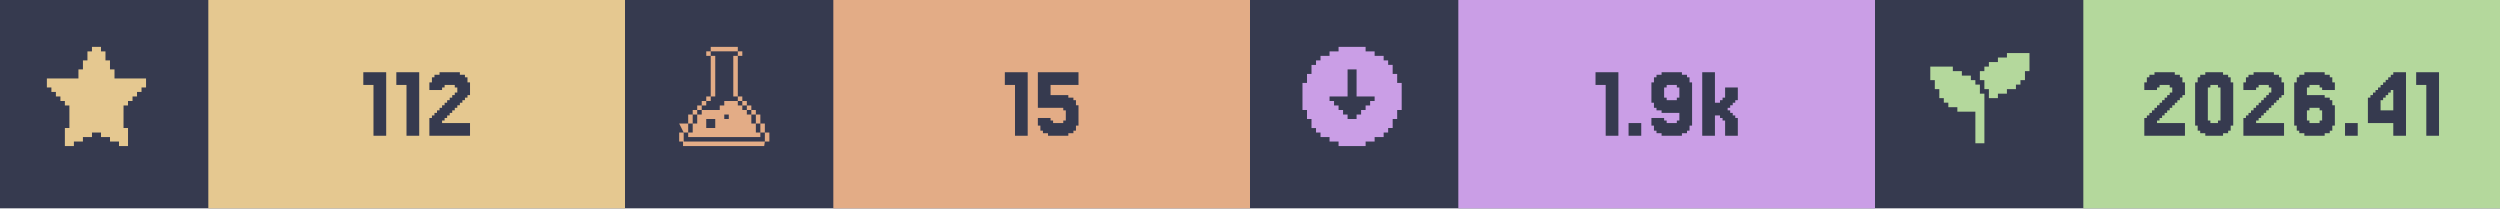
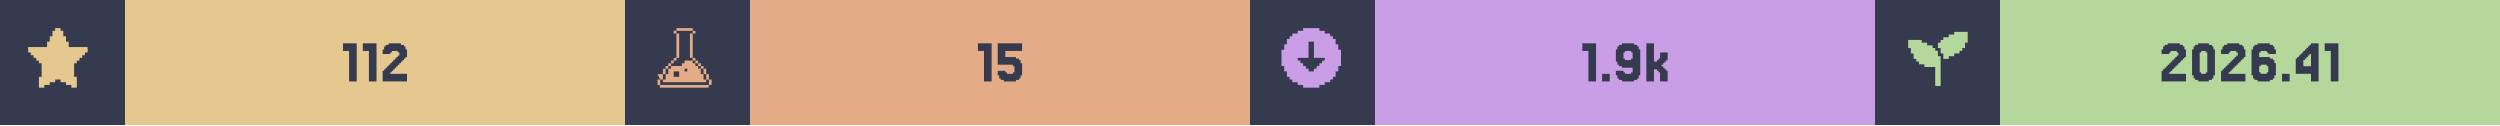
- <svg xmlns="http://www.w3.org/2000/svg" width="420" height="35" viewBox="0 0 120 10">
+ <svg xmlns="http://www.w3.org/2000/svg" width="1200" viewBox="0 0 200 10">
  <g>
-     <rect width="120" height="10" fill="#363a4f" />
+     <rect width="200" height="10" fill="#363a4f" />
    <g class="badge" transform="translate(0 0)">
      <path fill="#e5c890" d="M5.929 6.145h.216v.866h-.433v-.217H5.28v-.216h-.432v-.216h-.433v.216H3.98v.216h-.433v.217h-.433v-.866h.217V5.063h-.217v-.216H2.9V4.63h-.217v-.216h-.216v-.217H2.25v-.432h1.515v-.433h.216v-.433h.216v-.433h.217V2.25h.433v.216h.216v.433h.216v.433h.217v.433H7.01v.432h-.217v.217h-.216v.216h-.216v.217h-.217v.216H5.93z" />
-       <rect fill="#e5c890" width="20" height="10" x="10" y="0" />
-       <path fill="#363a4f" d="M18.537 3.467V6.516H17.927V4.077H17.439V3.467Z M20.122 3.467V6.516H19.512V4.077H19.024V3.467Z M21.341 5.663V5.785H21.22V5.907H22.561V6.516H20.61V5.663H20.732V5.541H20.854V5.419H20.976V5.297H21.098V5.175H21.22V5.053H21.341V4.931H21.463V4.809H21.585V4.687H21.707V4.565H21.829V4.443H21.951V4.199H21.829V4.077H21.341V4.199H21.22V4.321H20.61V3.955H20.732V3.711H20.854V3.589H21.098V3.467H22.073V3.589H22.317V3.711H22.439V3.955H22.561V4.565H22.439V4.687H22.317V4.809H22.195V4.931H22.073V5.053H21.951V5.175H21.829V5.297H21.707V5.419H21.585V5.541H21.463V5.663Z" />
+       <rect fill="#e5c890" width="40" height="10" x="10" y="0" />
+       <path fill="#363a4f" d="M28.537 3.467V6.516H27.927V4.077H27.439V3.467Z M30.122 3.467V6.516H29.512V4.077H29.024V3.467Z M31.341 5.663V5.785H31.22V5.907H32.561V6.516H30.61V5.663H30.732V5.541H30.854V5.419H30.976V5.297H31.098V5.175H31.22V5.053H31.341V4.931H31.463V4.809H31.585V4.687H31.707V4.565H31.829V4.443H31.951V4.199H31.829V4.077H31.341V4.199H31.22V4.321H30.61V3.955H30.732V3.711H30.854V3.589H31.098V3.467H32.073V3.589H32.317V3.711H32.439V3.955H32.561V4.565H32.439V4.687H32.317V4.809H32.195V4.931H32.073V5.053H31.951V5.175H31.829V5.297H31.707V5.419H31.585V5.541H31.463V5.663Z" />
    </g>
-     <g class="badge" transform="translate(30 0)">
+     <g class="badge" transform="translate(50 0)">
      <path fill="#e3ac86" d="M4.115 2.249v.216h1.3V2.25zm1.3.216v.217h.216v-.217zm0 .217h-.217V4.63h.217zm0 1.948v.217h.216V4.63zm.216.217v.216h.217v-.216zm.217.216v.217h.216v-.217zm.216.217v.216h.217V5.28zm.217.216v.433h.216v-.433zm.216.433v.433h.216v-.433zm.216.433v.433h.217v-.433zm0 .433H2.786v.216h3.896zm-3.896 0v-.433H2.6v.433zm0-.433h.216v-.433H2.6zm.216-.433h.217v-.433h-.217zm.217-.433h.216V5.28h-.216zm.216-.216h.217v-.217h-.217zm.217-.217h.216v-.216h-.216zm.216-.216h.216V4.63H3.9zm.216-.217h.217V2.682h-.217zm0-1.948v-.217H3.9v.217zm-.432 2.598v.216h-.217v.433h-.216v.433h-.217v.216h3.464v-.216h-.216v-.433h-.217v-.433h-.216V5.28h-.217v-.217h-.216v-.216h-.65v.216h-.217v.217zm1.082.216h.217v.217h-.217zm-.866.217h.433v.432h-.433z" />
-       <rect fill="#e3ac86" width="20" height="10" x="10" y="0" />
-       <path fill="#363a4f" d="M19.329 3.467V6.516H18.72V4.077H18.232V3.467Z M20.427 5.663V5.785H20.549V5.907H21.037V5.785H21.159V5.297H21.037V5.175H19.817V3.467H21.768V4.077H20.427V4.565H21.28V4.687H21.524V4.809H21.646V5.053H21.768V6.029H21.646V6.272H21.524V6.394H21.28V6.516H20.305V6.394H20.061V6.272H19.939V6.029H19.817V5.663Z" />
+       <rect fill="#e3ac86" width="40" height="10" x="10" y="0" />
+       <path fill="#363a4f" d="M29.329 3.467V6.516H28.72V4.077H28.232V3.467Z M30.427 5.663V5.785H30.549V5.907H31.037V5.785H31.159V5.297H31.037V5.175H29.817V3.467H31.768V4.077H30.427V4.565H31.28V4.687H31.524V4.809H31.646V5.053H31.768V6.029H31.646V6.272H31.524V6.394H31.28V6.516H30.305V6.394H30.061V6.272H29.939V6.029H29.817V5.663Z" />
    </g>
-     <g class="badge" transform="translate(60 0)">
+     <g class="badge" transform="translate(100 0)">
      <path fill="#ca9ee6" d="M5.55 6.794h.432v-.216h.433v-.216h.216v-.217h.217v-.433h.216V5.28h.217V3.981h-.217v-.433h-.216v-.433h-.217V2.9h-.216v-.217h-.433v-.216h-.433V2.25h-1.298v.216h-.433v.216h-.433V2.9h-.216v.216h-.217v.433h-.216v.433h-.217v1.298h.217v.433h.216v.433h.217v.217h.216v.216h.433v.216h.433v.217h1.298zm-1.083-1.298v-.217h-.216v-.216h-.217v-.216h-.216V4.63h.866V3.332h.432V4.63h.866v.217h-.216v.216h-.217v.216h-.216v.217h-.217v.216h-.432v-.216z" />
-       <rect fill="#ca9ee6" width="20" height="10" x="10" y="0" />
-       <path fill="#363a4f" d="M17.683 3.467V6.516H17.073V4.077H16.585V3.467Z M18.78 5.907V6.516H18.171V5.907Z M20.61 4.687V4.199H20.488V4.077H20V4.199H19.878V4.687H20V4.809H20.488V4.687ZM19.39 6.272V6.029H19.268V5.663H19.878V5.785H20V5.907H20.488V5.785H20.61V5.419H19.756V5.297H19.512V5.175H19.39V4.931H19.268V3.955H19.39V3.711H19.512V3.589H19.756V3.467H20.732V3.589H20.976V3.711H21.098V3.955H21.22V6.029H21.098V6.272H20.976V6.394H20.732V6.516H19.756V6.394H19.512V6.272Z M22.561 4.931V4.809H22.683V4.687H22.805V4.199H23.415V4.809H23.293V4.931H23.171V5.053H23.049V5.175H22.927V5.297H23.049V5.419H23.171V5.541H23.293V5.663H23.415V6.516H22.805V5.785H22.683V5.663H22.561V5.541H22.317V6.516H21.707V3.467H22.317V4.931Z" />
+       <rect fill="#ca9ee6" width="40" height="10" x="10" y="0" />
+       <path fill="#363a4f" d="M27.683 3.467V6.516H27.073V4.077H26.585V3.467Z M28.78 5.907V6.516H28.171V5.907Z M30.61 4.687V4.199H30.488V4.077H30V4.199H29.878V4.687H30V4.809H30.488V4.687ZM29.39 6.272V6.029H29.268V5.663H29.878V5.785H30V5.907H30.488V5.785H30.61V5.419H29.756V5.297H29.512V5.175H29.39V4.931H29.268V3.955H29.39V3.711H29.512V3.589H29.756V3.467H30.732V3.589H30.976V3.711H31.098V3.955H31.22V6.029H31.098V6.272H30.976V6.394H30.732V6.516H29.756V6.394H29.512V6.272Z M32.561 4.931V4.809H32.683V4.687H32.805V4.199H33.415V4.809H33.293V4.931H33.171V5.053H33.049V5.175H32.927V5.297H33.049V5.419H33.171V5.541H33.293V5.663H33.415V6.516H32.805V5.785H32.683V5.663H32.561V5.541H32.317V6.516H31.707V3.467H32.317V4.931Z" />
    </g>
-     <g class="badge" transform="translate(90 0)">
+     <g class="badge" transform="translate(150 0)">
      <path fill="#b4d89c" d="M6.333 2.547v.216H5.9v.217h-.433v.216H5.25v.217h-.216v.433h.216v.432h.217v.433H5.9v-.216h.432v-.217h.433v-.216h.217v-.216h.216v-.433h.217v-.866zm-3.679.65v.649h.217v.432h.216v.433h.216v.217h.217v.216h.433v.217h.865v1.515h.433V4.495h-.216v-.433h-.217v-.216h-.216v-.217h-.433v-.216h-.433v-.217z" />
-       <rect fill="#b4d89c" width="20" height="10" x="10" y="0" />
-       <path fill="#363a4f" d="M13.659 5.663V5.785H13.537V5.907H14.878V6.516H12.927V5.663H13.049V5.541H13.171V5.419H13.293V5.297H13.415V5.175H13.537V5.053H13.659V4.931H13.78V4.809H13.902V4.687H14.024V4.565H14.146V4.443H14.268V4.199H14.146V4.077H13.659V4.199H13.537V4.321H12.927V3.955H13.049V3.711H13.171V3.589H13.415V3.467H14.39V3.589H14.634V3.711H14.756V3.955H14.878V4.565H14.756V4.687H14.634V4.809H14.512V4.931H14.39V5.053H14.268V5.175H14.146V5.297H14.024V5.419H13.902V5.541H13.78V5.663Z M17.073 6.029V6.272H16.951V6.394H16.707V6.516H15.854V6.394H15.61V6.272H15.488V6.029H15.366V3.955H15.488V3.711H15.61V3.589H15.854V3.467H16.707V3.589H16.951V3.711H17.073V3.955H17.195V6.029ZM16.098 5.785V5.907H16.463V5.785H16.585V4.199H16.463V4.077H16.098V4.199H15.976V5.785Z M18.415 5.663V5.785H18.293V5.907H19.634V6.516H17.683V5.663H17.805V5.541H17.927V5.419H18.049V5.297H18.171V5.175H18.293V5.053H18.415V4.931H18.537V4.809H18.659V4.687H18.78V4.565H18.902V4.443H19.024V4.199H18.902V4.077H18.415V4.199H18.293V4.321H17.683V3.955H17.805V3.711H17.927V3.589H18.171V3.467H19.146V3.589H19.39V3.711H19.512V3.955H19.634V4.565H19.512V4.687H19.39V4.809H19.268V4.931H19.146V5.053H19.024V5.175H18.902V5.297H18.78V5.419H18.659V5.541H18.537V5.663Z M20.854 5.785V5.907H21.341V5.785H21.463V5.297H21.341V5.175H20.854V5.297H20.732V5.785ZM20.732 4.565H21.585V4.687H21.829V4.809H21.951V5.053H22.073V6.029H21.951V6.272H21.829V6.394H21.585V6.516H20.61V6.394H20.366V6.272H20.244V6.029H20.122V3.955H20.244V3.711H20.366V3.589H20.61V3.467H21.585V3.589H21.829V3.711H21.951V3.955H22.073V4.321H21.463V4.199H21.341V4.077H20.854V4.199H20.732Z M23.171 5.907V6.516H22.561V5.907Z M24.268 4.199V4.077H24.39V3.955H24.512V3.833H24.634V3.711H24.756V3.589H24.878V3.467H25.488V6.516H24.878V5.907H23.659V4.687H23.78V4.565H23.902V4.443H24.024V4.321H24.146V4.199ZM24.512 4.565V4.687H24.39V4.809H24.268V5.297H24.878V4.321H24.756V4.443H24.634V4.565Z M27.073 3.467V6.516H26.463V4.077H25.976V3.467Z" />
+       <rect fill="#b4d89c" width="40" height="10" x="10" y="0" />
+       <path fill="#363a4f" d="M23.659 5.663V5.785H23.537V5.907H24.878V6.516H22.927V5.663H23.049V5.541H23.171V5.419H23.293V5.297H23.415V5.175H23.537V5.053H23.659V4.931H23.78V4.809H23.902V4.687H24.024V4.565H24.146V4.443H24.268V4.199H24.146V4.077H23.659V4.199H23.537V4.321H22.927V3.955H23.049V3.711H23.171V3.589H23.415V3.467H24.39V3.589H24.634V3.711H24.756V3.955H24.878V4.565H24.756V4.687H24.634V4.809H24.512V4.931H24.39V5.053H24.268V5.175H24.146V5.297H24.024V5.419H23.902V5.541H23.78V5.663Z M27.073 6.029V6.272H26.951V6.394H26.707V6.516H25.854V6.394H25.61V6.272H25.488V6.029H25.366V3.955H25.488V3.711H25.61V3.589H25.854V3.467H26.707V3.589H26.951V3.711H27.073V3.955H27.195V6.029ZM26.098 5.785V5.907H26.463V5.785H26.585V4.199H26.463V4.077H26.098V4.199H25.976V5.785Z M28.415 5.663V5.785H28.293V5.907H29.634V6.516H27.683V5.663H27.805V5.541H27.927V5.419H28.049V5.297H28.171V5.175H28.293V5.053H28.415V4.931H28.537V4.809H28.659V4.687H28.78V4.565H28.902V4.443H29.024V4.199H28.902V4.077H28.415V4.199H28.293V4.321H27.683V3.955H27.805V3.711H27.927V3.589H28.171V3.467H29.146V3.589H29.39V3.711H29.512V3.955H29.634V4.565H29.512V4.687H29.39V4.809H29.268V4.931H29.146V5.053H29.024V5.175H28.902V5.297H28.78V5.419H28.659V5.541H28.537V5.663Z M30.854 5.785V5.907H31.341V5.785H31.463V5.297H31.341V5.175H30.854V5.297H30.732V5.785ZM30.732 4.565H31.585V4.687H31.829V4.809H31.951V5.053H32.073V6.029H31.951V6.272H31.829V6.394H31.585V6.516H30.61V6.394H30.366V6.272H30.244V6.029H30.122V3.955H30.244V3.711H30.366V3.589H30.61V3.467H31.585V3.589H31.829V3.711H31.951V3.955H32.073V4.321H31.463V4.199H31.341V4.077H30.854V4.199H30.732Z M33.171 5.907V6.516H32.561V5.907Z M34.268 4.199V4.077H34.39V3.955H34.512V3.833H34.634V3.711H34.756V3.589H34.878V3.467H35.488V6.516H34.878V5.907H33.658V4.687H33.781V4.565H33.902V4.443H34.024V4.321H34.146V4.199ZM34.512 4.565V4.687H34.39V4.809H34.268V5.297H34.878V4.321H34.756V4.443H34.634V4.565Z M37.073 3.467V6.516H36.463V4.077H35.976V3.467Z" />
    </g>
  </g>
</svg>
